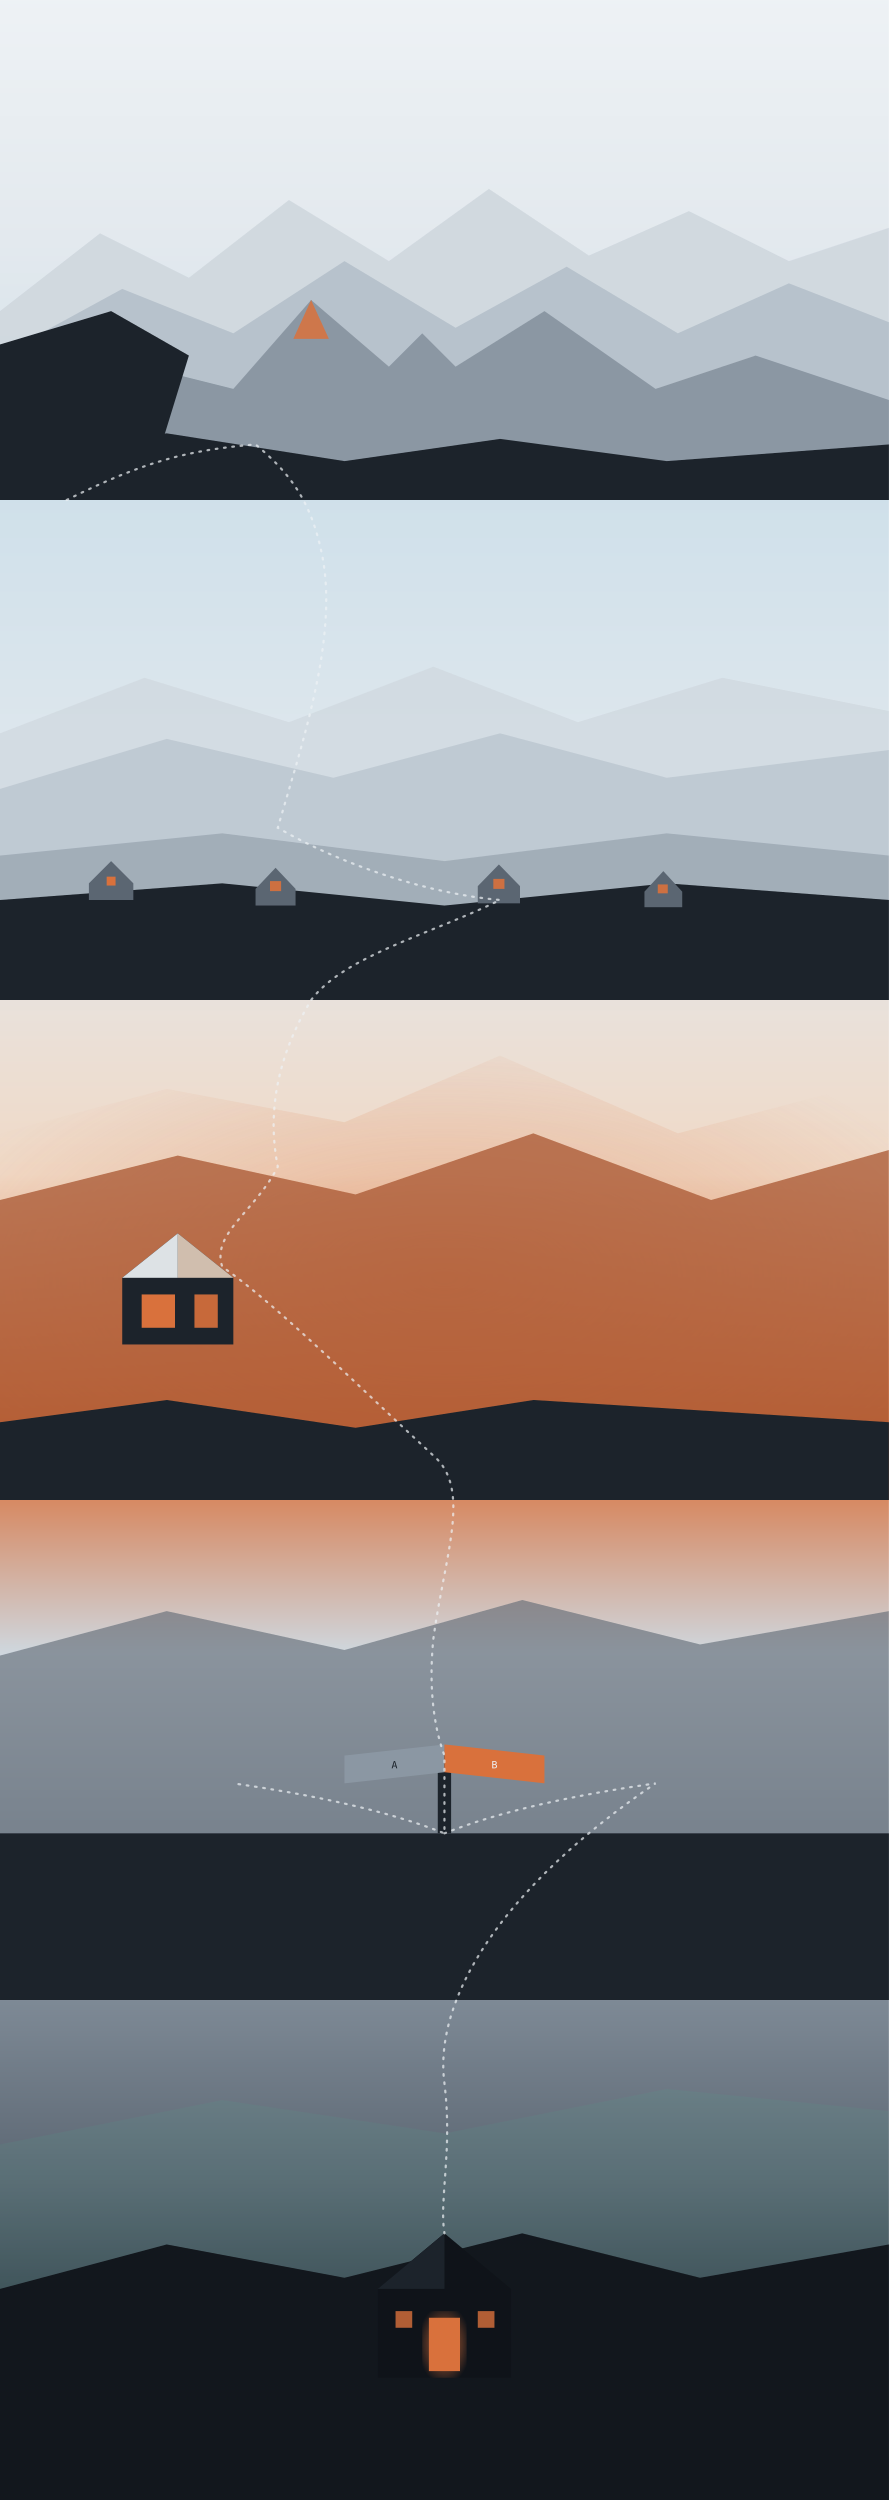
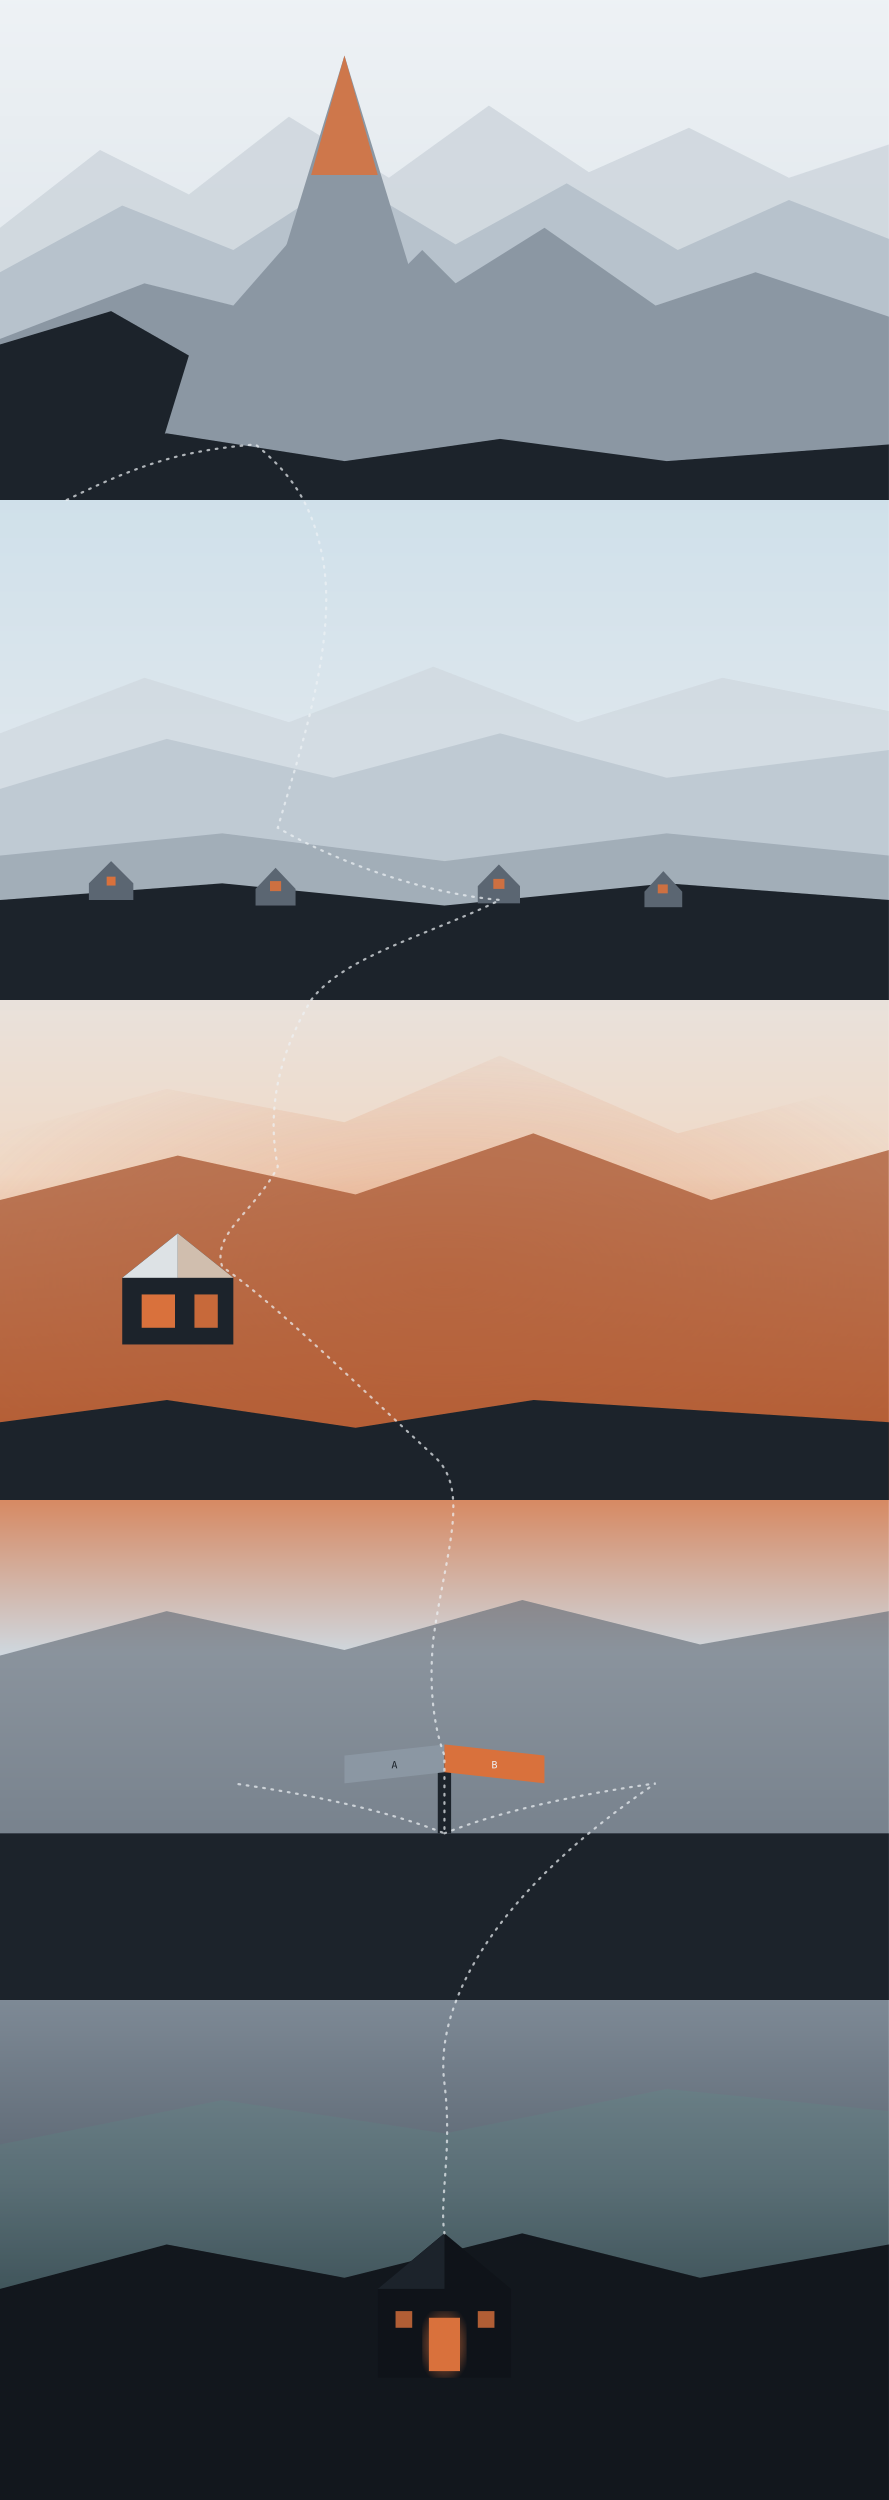
<svg xmlns="http://www.w3.org/2000/svg" viewBox="0 0 1600 4500" preserveAspectRatio="xMidYMid slice">
  <defs>
    <linearGradient id="sky" x1="0" y1="0" x2="0" y2="1" gradientUnits="objectBoundingBox">
      <stop offset="0%" stop-color="#eef2f5" />
      <stop offset="10%" stop-color="#e3e9ee" />
      <stop offset="20%" stop-color="#cfe0ea" />
      <stop offset="34%" stop-color="#e3e9ee" />
      <stop offset="47%" stop-color="#f0d9c6" />
      <stop offset="58%" stop-color="#d9713c" />
      <stop offset="66%" stop-color="#cfd7de" />
      <stop offset="77%" stop-color="#8b97a3" />
      <stop offset="87%" stop-color="#5b6672" />
      <stop offset="95%" stop-color="#243039" />
      <stop offset="100%" stop-color="#12171d" />
    </linearGradient>
    <radialGradient id="warmglow" cx="50%" cy="50%" r="60%">
      <stop offset="0%" stop-color="#d9713c" stop-opacity="0.9" />
      <stop offset="100%" stop-color="#d9713c" stop-opacity="0" />
    </radialGradient>
  </defs>
  <rect width="1600" height="4500" fill="url(#sky)" />
-   <polygon points="0,560 180,420 340,500 520,360 700,470 880,340 1060,460 1240,380 1420,470 1600,410 1600,900 0,900" fill="#cfd7de" opacity="0.9" />
-   <polygon points="0,640 220,520 420,600 620,470 820,590 1020,480 1220,600 1420,510 1600,580 1600,900 0,900" fill="#b7c2cc" />
-   <polygon points="0,760 260,660 420,700 560,540 700,660 760,600 820,660 980,560 1180,700 1360,640 1600,720 1600,900 0,900" fill="#8b97a3" />
-   <polygon points="560,540 480,700 640,700" fill="#8b97a3" />
-   <polygon points="560,540 592,610 528,610" fill="#d9713c" opacity="0.85" />
+   <polygon points="0,410 180,270 340,350 520,210 700,320 880,190 1060,310 1240,230 1420,320 1600,260 1600,900 0,900" fill="#cfd7de" opacity="0.9" />
+   <polygon points="0,490 220,370 420,450 620,320 820,440 1020,330 1220,450 1420,360 1600,430 1600,900 0,900" fill="#b7c2cc" />
+   <polygon points="0,610 260,510 420,550 560,390 700,510 760,450 820,510 980,410 1180,550 1360,490 1600,570 1600,900 0,900" fill="#8b97a3" />
+   <polygon points="620,100 470,590 770,590" fill="#8b97a3" />
+   <polygon points="620,100 680,315 560,315" fill="#d9713c" opacity="0.85" />
  <polygon points="0,900 0,820 300,780 620,830 900,790 1200,830 1600,800 1600,900" fill="#1c232b" />
  <polygon points="0,1320 260,1220 520,1300 780,1200 1040,1300 1300,1220 1600,1280 1600,1800 0,1800" fill="#cfd7de" opacity="0.7" />
  <polygon points="0,1420 300,1330 600,1400 900,1320 1200,1400 1600,1350 1600,1800 0,1800" fill="#b7c2cc" opacity="0.7" />
  <polygon points="0,1540 400,1500 800,1550 1200,1500 1600,1540 1600,1800 0,1800" fill="#8b97a3" opacity="0.55" />
  <polygon points="0,1800 0,1620 400,1590 800,1630 1200,1590 1600,1620 1600,1800" fill="#1c232b" />
  <g>
    <polygon points="160,1590 200,1550 240,1590 240,1620 160,1620" fill="#5b6672" />
    <rect x="192" y="1578" width="16" height="16" fill="#d9713c" />
  </g>
  <g>
    <polygon points="460,1600 496,1562 532,1600 532,1630 460,1630" fill="#5b6672" />
    <rect x="486" y="1586" width="20" height="18" fill="#d9713c" opacity="0.9" />
  </g>
  <g>
    <polygon points="860,1595 898,1556 936,1595 936,1626 860,1626" fill="#5b6672" />
    <rect x="888" y="1582" width="20" height="18" fill="#d9713c" opacity="0.9" />
  </g>
  <g>
    <polygon points="1160,1605 1194,1568 1228,1605 1228,1633 1160,1633" fill="#5b6672" />
    <rect x="1184" y="1592" width="18" height="16" fill="#d9713c" opacity="0.9" />
  </g>
  <polygon points="0,2040 300,1960 620,2020 900,1900 1220,2040 1600,1940 1600,2700 0,2700" fill="url(#warmglow)" opacity="0.4" />
  <polygon points="0,2160 320,2080 640,2150 960,2040 1280,2160 1600,2070 1600,2700 0,2700" fill="#a85630" opacity="0.75" />
  <polygon points="220,2300 320,2220 420,2300 420,2420 220,2420" fill="#1c232b" />
  <polygon points="220,2300 320,2220 320,2300" fill="#eef2f5" opacity="0.92" />
  <polygon points="320,2220 420,2300 320,2300" fill="#f0d9c6" opacity="0.85" />
  <rect x="255" y="2330" width="60" height="60" fill="#d9713c" />
  <rect x="350" y="2330" width="42" height="60" fill="#d9713c" opacity="0.9" />
  <polygon points="0,2700 0,2560 300,2520 640,2570 960,2520 1600,2560 1600,2700" fill="#1c232b" />
  <polygon points="0,2980 300,2900 620,2970 940,2880 1260,2960 1600,2900 1600,3600 0,3600" fill="#5b6672" opacity="0.6" />
  <polygon points="0,3600 0,3300 1600,3300 1600,3600" fill="#1c232b" />
  <rect x="788" y="3160" width="24" height="140" fill="#1c232b" />
  <polygon points="620,3160 800,3140 800,3190 620,3210" fill="#8b97a3" />
  <polygon points="800,3140 980,3160 980,3210 800,3190" fill="#d9713c" />
  <text x="710" y="3183" font-family="'Space Mono', monospace" font-size="18" fill="#1c232b" text-anchor="middle">A</text>
  <text x="890" y="3183" font-family="'Space Mono', monospace" font-size="18" fill="#eef2f5" text-anchor="middle">B</text>
  <polygon points="0,3860 400,3780 800,3840 1200,3760 1600,3800 1600,4500 0,4500" fill="#4f9d8a" opacity="0.14" />
  <polygon points="0,4120 300,4040 620,4100 940,4020 1260,4100 1600,4040 1600,4500 0,4500" fill="#12171d" />
  <polygon points="680,4120 800,4020 920,4120 920,4280 680,4280" fill="#0f1319" />
  <polygon points="680,4120 800,4020 800,4120" fill="#1c232b" />
  <rect x="760" y="4160" width="80" height="120" fill="url(#warmglow)" />
  <rect x="772" y="4172" width="56" height="96" fill="#d9713c" />
  <rect x="712" y="4160" width="30" height="30" fill="#d9713c" opacity="0.8" />
  <rect x="860" y="4160" width="30" height="30" fill="#d9713c" opacity="0.8" />
  <polygon points="0,900 0,620 200,560 340,640 260,900" fill="#1c232b" />
  <path d="     M 120 900 C 260 830, 340 810, 460 800     C 520 850, 560 900, 580 1000     C 610 1150, 540 1350, 500 1490     C 620 1560, 780 1610, 900 1620     C 780 1680, 620 1720, 560 1800     C 500 1900, 480 2000, 500 2100     C 460 2180, 380 2220, 400 2280     C 500 2350, 650 2500, 780 2620     C 850 2680, 800 2800, 780 2950     C 770 3050, 785 3120, 800 3160     L 800 3300     C 700 3260, 560 3230, 420 3210     M 800 3300 C 900 3260, 1040 3230, 1180 3210     C 900 3400, 780 3600, 800 3750     C 815 3870, 790 3960, 800 4020   " fill="none" stroke="#eef2f5" stroke-width="4" stroke-dasharray="3 12" stroke-linecap="round" opacity="0.7" />
</svg>
